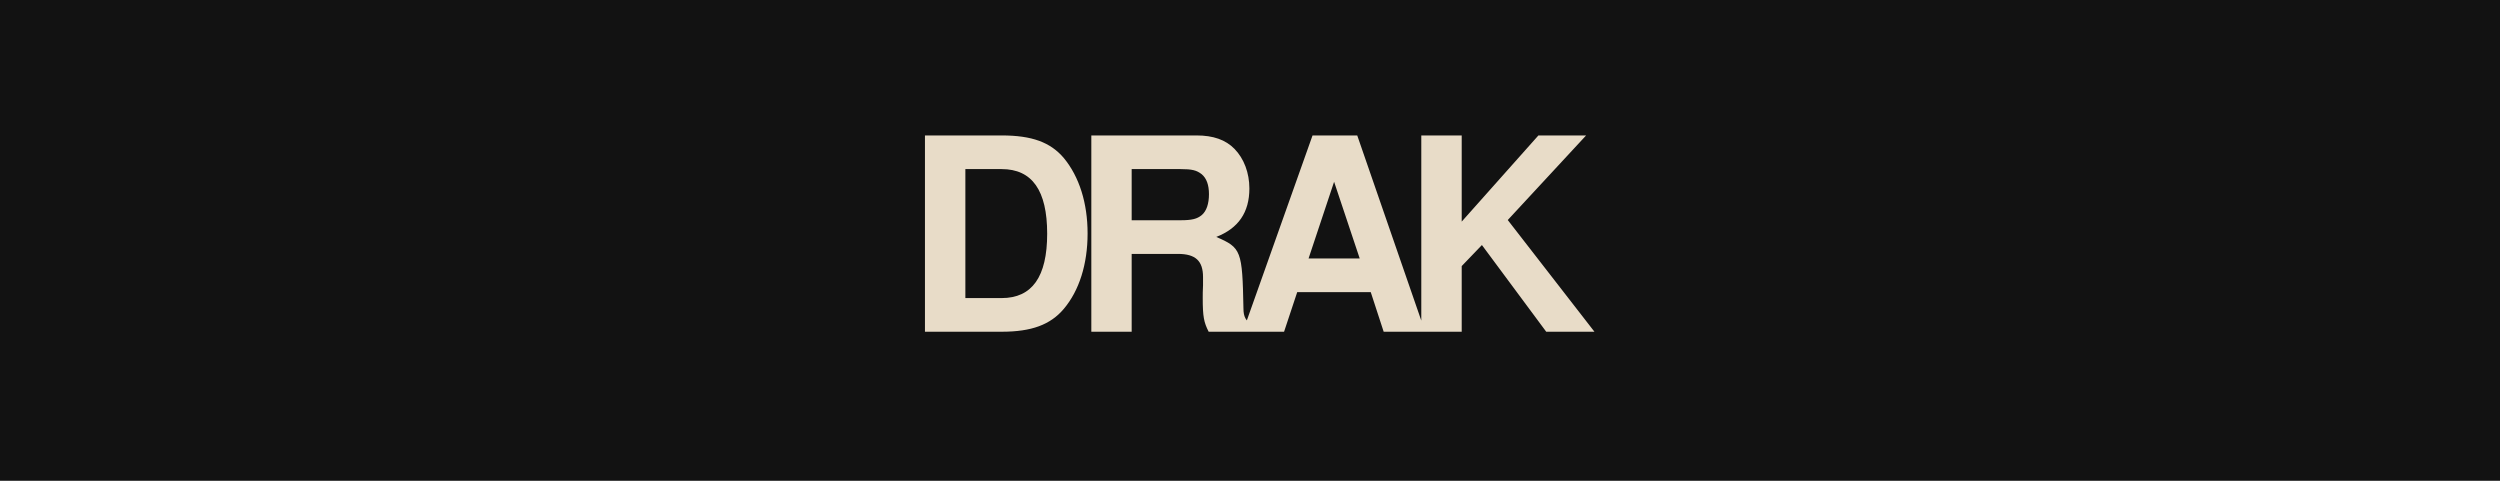
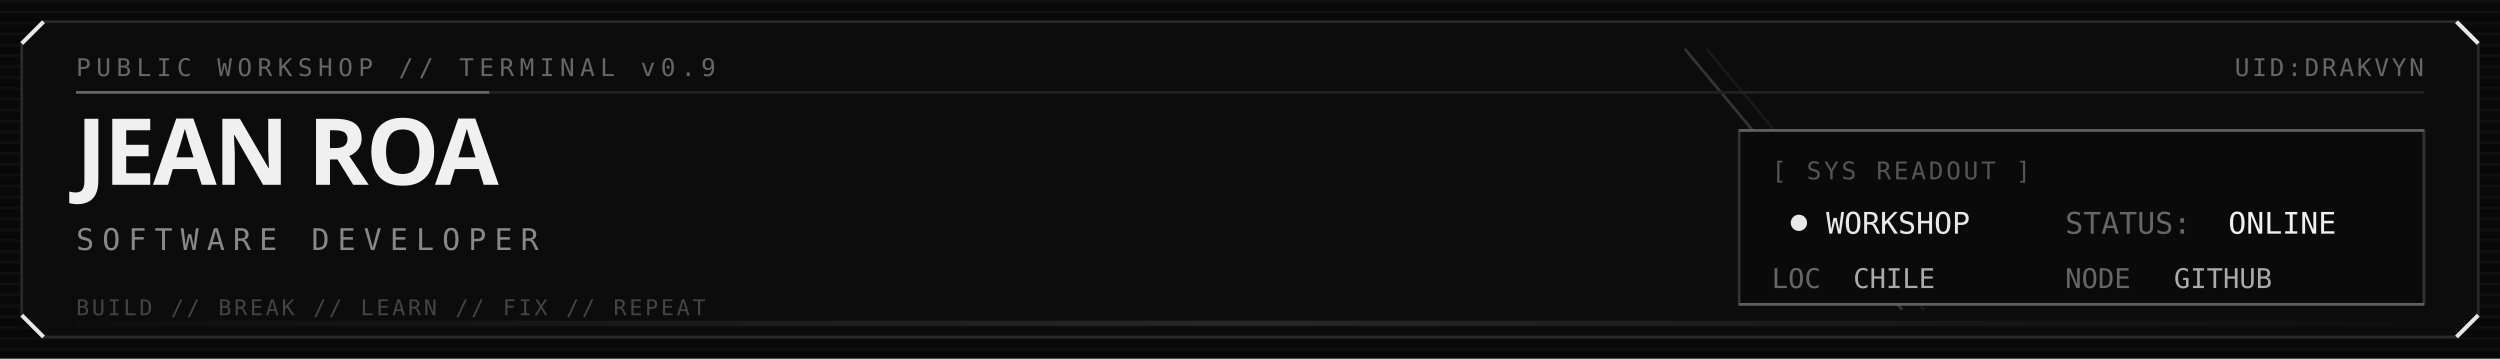
- <svg xmlns="http://www.w3.org/2000/svg" viewBox="0 0 520 100" width="520" height="100" role="img" aria-label="DRAK">
-   <rect width="520" height="100" fill="#121212" />
-   <text x="260" y="69" text-anchor="middle" font-family="Arial Black, Helvetica Neue, Helvetica, sans-serif" font-size="56" font-weight="900" fill="#e8dcc8" letter-spacing="-6">DRAK</text>
+ <svg xmlns="http://www.w3.org/2000/svg" viewBox="0 0 920 132" width="920" height="132" role="img" aria-label="DRAK — public workshop terminal">
+   <defs>
+     <pattern id="scan" width="4" height="4" patternUnits="userSpaceOnUse">
+       <rect width="4" height="1" fill="#ffffff" opacity="0.03" />
+     </pattern>
+     <linearGradient id="fade" x1="0" y1="0" x2="920" y2="0" gradientUnits="userSpaceOnUse">
+       <stop offset="0%" stop-color="#e8e8e8" stop-opacity="0" />
+       <stop offset="50%" stop-color="#e8e8e8" stop-opacity="0.12" />
+       <stop offset="100%" stop-color="#e8e8e8" stop-opacity="0" />
+     </linearGradient>
+   </defs>
+   <rect width="920" height="132" fill="#080808" />
+   <rect width="920" height="132" fill="url(#scan)" />
+   <path d="M16 8 H904 L912 16 V116 L904 124 H16 L8 116 V16 Z" fill="#0c0c0c" stroke="#2a2a2a" stroke-width="1" />
+   <path d="M8 16 L16 8 M904 8 L912 16 M912 116 L904 124 M8 116 L16 124" fill="none" stroke="#e8e8e8" stroke-width="1.5" />
+   <line x1="620" y1="18" x2="700" y2="114" stroke="#e8e8e8" stroke-width="1" opacity="0.18" />
+   <line x1="628" y1="18" x2="708" y2="114" stroke="#e8e8e8" stroke-width="1" opacity="0.06" />
+   <text x="28" y="28" font-family="monospace" font-size="9" fill="#666666" letter-spacing="2">PUBLIC WORKSHOP // TERMINAL v0.9</text>
+   <text x="892" y="28" text-anchor="end" font-family="monospace" font-size="9" fill="#666666" letter-spacing="1">UID:DRAKVYN</text>
+   <line x1="28" y1="34" x2="892" y2="34" stroke="#222222" stroke-width="1" />
+   <line x1="28" y1="34" x2="180" y2="34" stroke="#e8e8e8" stroke-width="1" opacity="0.35" />
+   <text x="28" y="68" font-family="Arial Black, Impact, sans-serif" font-size="34" font-weight="900" fill="#f0f0f0" letter-spacing="-1">JEAN ROA</text>
+   <text x="28" y="92" font-family="monospace" font-size="11" fill="#888888" letter-spacing="3">SOFTWARE DEVELOPER</text>
+   <rect x="640" y="48" width="252" height="64" fill="#0a0a0a" stroke="#333333" stroke-width="1" />
+   <path d="M640 48 H892 M640 112 H892" stroke="#e8e8e8" stroke-width="1" opacity="0.25" />
+   <text x="652" y="66" font-family="monospace" font-size="9" fill="#555555" letter-spacing="1">[ SYS READOUT ]</text>
+   <circle cx="662" cy="82" r="3" fill="#e8e8e8" />
+   <text x="672" y="86" font-family="monospace" font-size="11" fill="#e8e8e8">WORKSHOP</text>
+   <text x="760" y="86" font-family="monospace" font-size="11" fill="#666666">STATUS:</text>
+   <text x="820" y="86" font-family="monospace" font-size="11" fill="#f0f0f0">ONLINE</text>
+   <text x="652" y="106" font-family="monospace" font-size="10" fill="#666666">LOC</text>
+   <text x="682" y="106" font-family="monospace" font-size="10" fill="#aaaaaa">CHILE</text>
+   <text x="760" y="106" font-family="monospace" font-size="10" fill="#666666">NODE</text>
+   <text x="800" y="106" font-family="monospace" font-size="10" fill="#aaaaaa">GITHUB</text>
+   <rect x="28" y="118" width="864" height="2" fill="url(#fade)" />
+   <text x="28" y="116" font-family="monospace" font-size="8" fill="#444444" letter-spacing="1">BUILD // BREAK // LEARN // FIX // REPEAT</text>
</svg>
